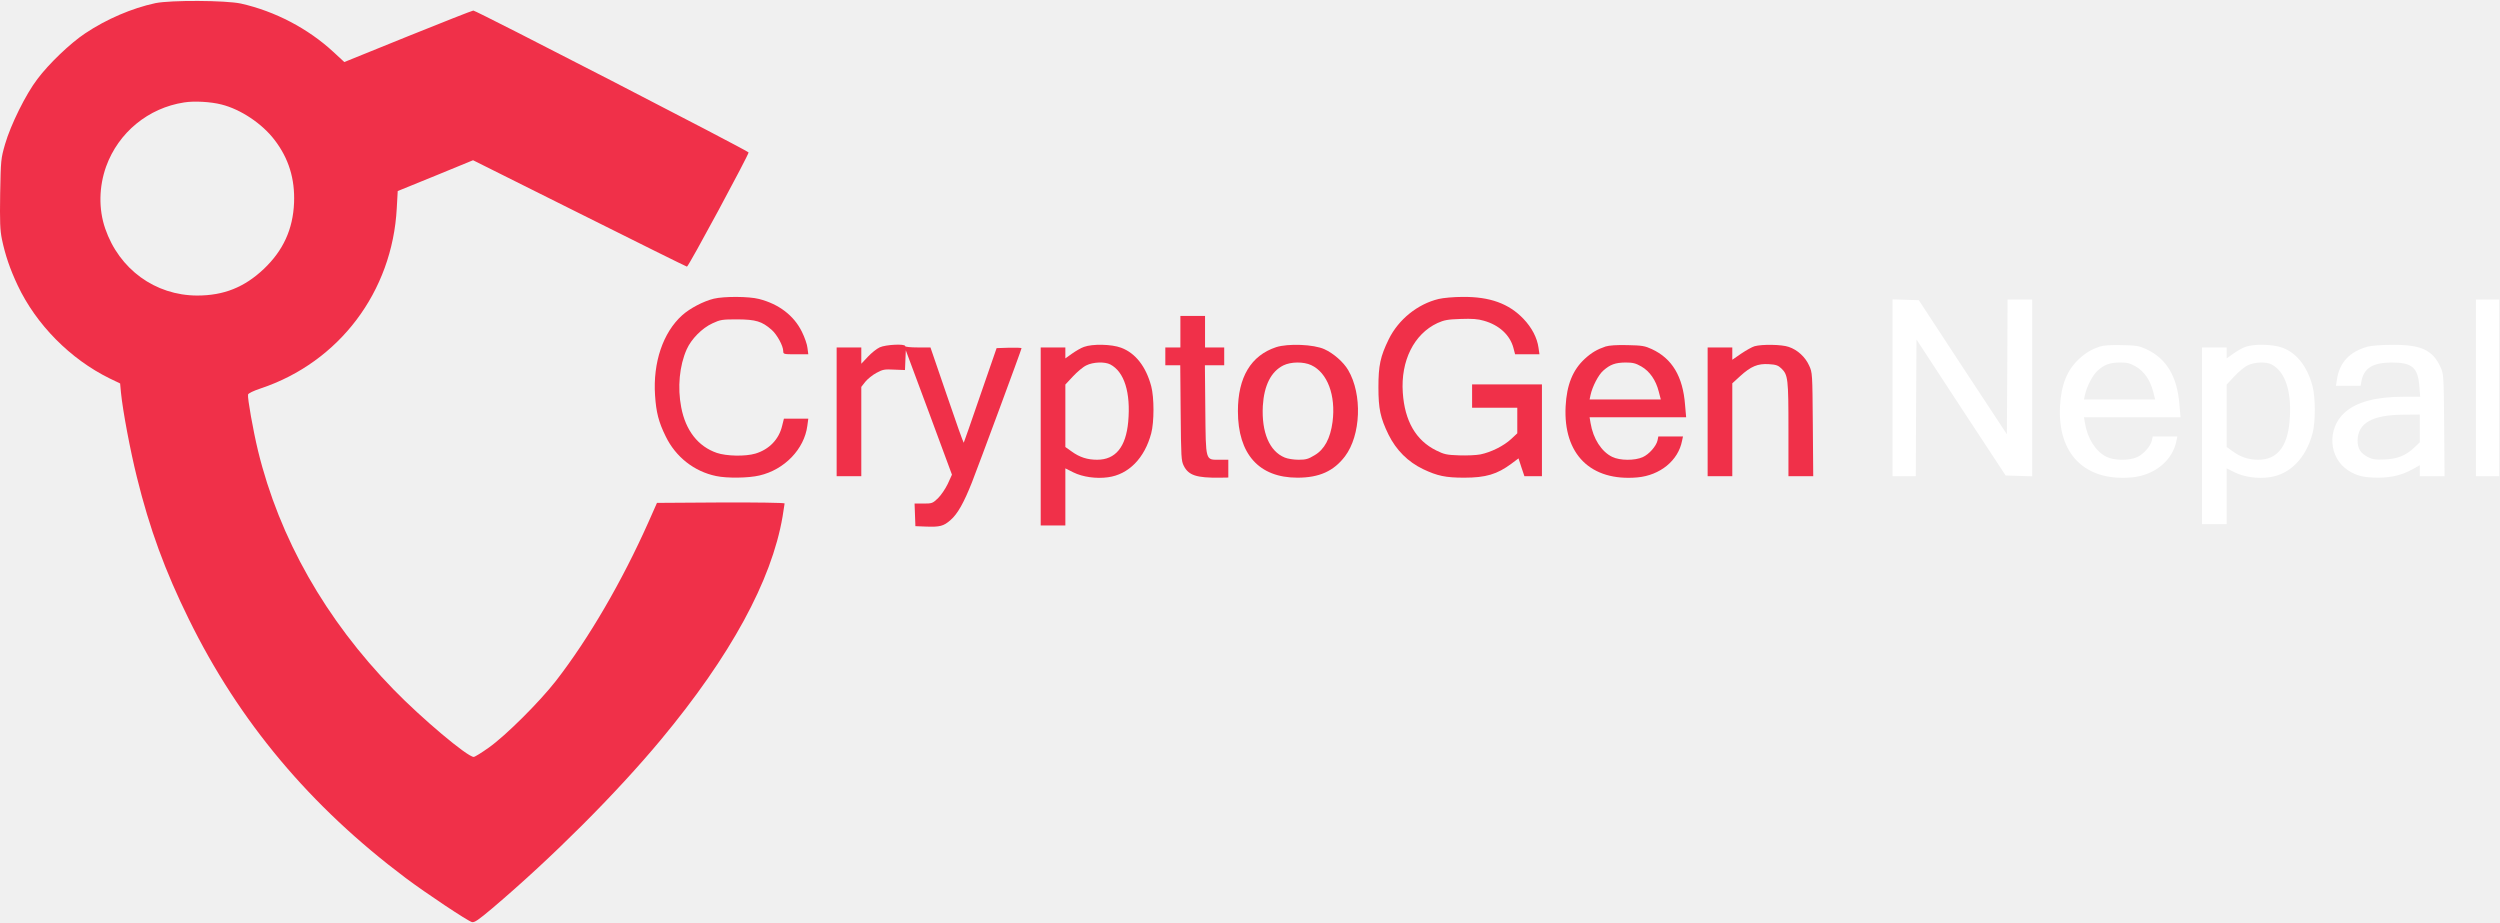
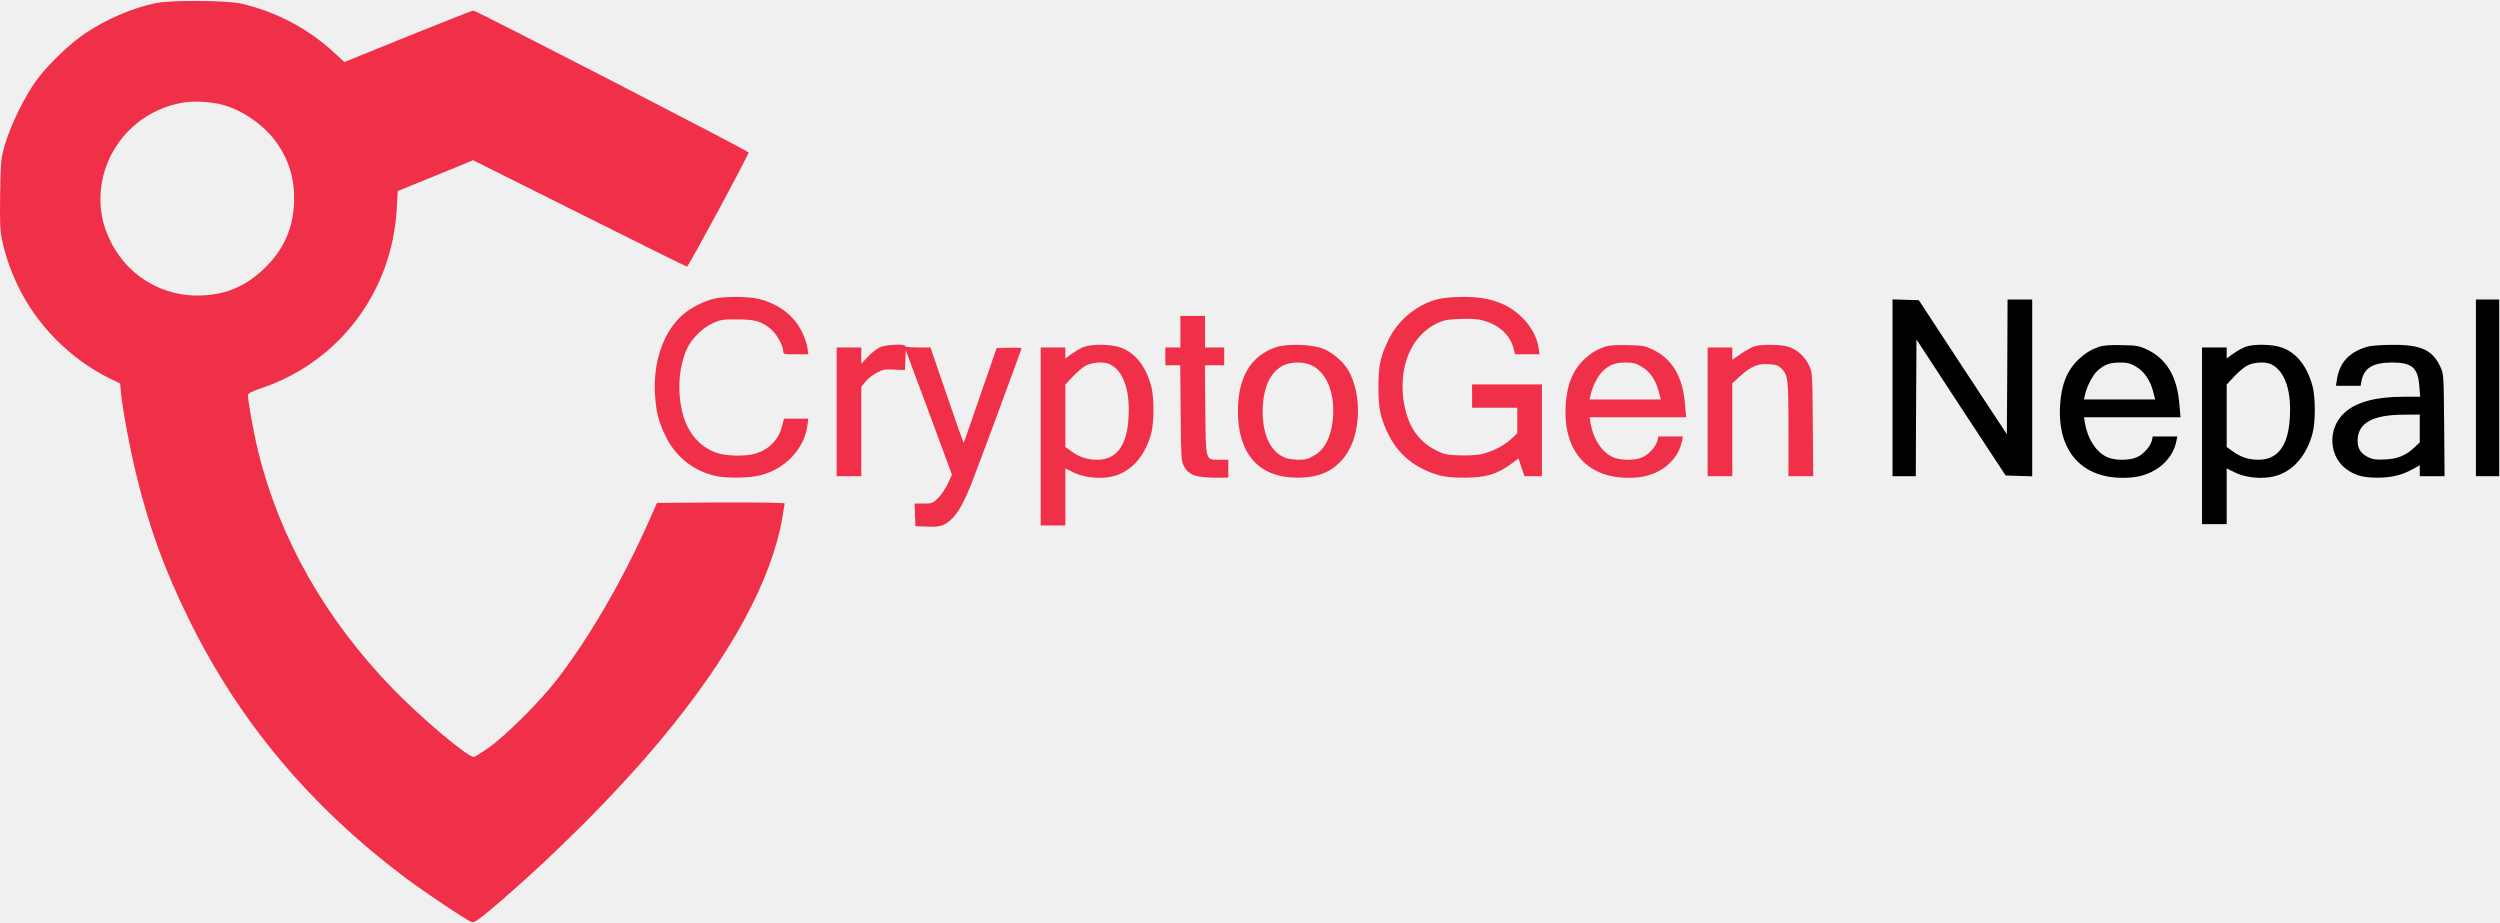
<svg xmlns="http://www.w3.org/2000/svg" width="2434" height="898" viewBox="0 0 2434 898" fill="none">
-   <path d="M2410.56 377.605V463.605H2421.89H2433.23V377.605V291.605H2421.89H2410.56V377.605Z" fill="white" />
-   <path d="M2305.23 337.472C2287.49 342.405 2277.63 352.938 2275.23 369.605L2274.29 375.605H2286.29H2298.29L2299.09 371.205C2301.49 358.272 2310.16 353.072 2328.56 352.938C2348.43 352.938 2354.16 357.872 2355.49 376.272L2356.29 386.272H2340.16C2313.23 386.272 2294.29 391.338 2282.83 401.605C2265.36 417.338 2267.09 445.872 2286.43 458.138C2294.69 463.472 2302.03 465.072 2315.76 465.072C2328.69 464.938 2338.56 462.538 2348.96 456.805L2355.89 452.938V458.272V463.605H2368.03H2380.03L2379.63 413.872C2379.23 365.338 2379.09 364.138 2376.16 357.605C2368.43 340.672 2357.23 335.472 2328.69 335.738C2319.09 335.738 2308.56 336.538 2305.23 337.472ZM2355.89 417.205V430.672L2350.69 435.605C2342.43 443.472 2334.29 446.805 2321.76 447.338C2312.83 447.738 2310.03 447.338 2305.49 445.072C2298.29 441.338 2295.36 436.805 2295.36 429.072C2295.49 411.872 2309.63 403.872 2340.29 403.738L2355.89 403.605V417.205Z" fill="white" />
-   <path d="M2186.03 337.739C2183.23 338.672 2178.03 341.739 2174.43 344.272L2167.89 348.939V343.605V338.272H2155.89H2143.89V424.272V510.272H2155.89H2167.89V483.205V456.005L2175.63 459.872C2184.69 464.405 2198.03 466.272 2209.36 464.672C2229.49 462.005 2245.09 446.005 2251.49 421.872C2254.43 410.805 2254.43 387.072 2251.49 376.005C2246.43 356.939 2236.16 343.739 2222.16 338.539C2212.96 335.072 2194.29 334.672 2186.03 337.739ZM2211.63 354.805C2225.36 362.005 2231.63 382.272 2229.09 410.672C2226.83 435.339 2216.69 447.605 2198.83 447.605C2189.36 447.605 2181.76 445.205 2173.89 439.472L2167.89 435.205V404.805V374.405L2175.23 366.539C2179.36 362.139 2185.09 357.205 2188.29 355.739C2194.83 352.405 2206.29 352.005 2211.63 354.805Z" fill="white" />
-   <path d="M2044.56 337.339C2036.29 340.139 2030.83 343.339 2024.29 349.339C2012.56 360.139 2006.69 374.672 2005.63 395.605C2003.23 442.272 2030.03 468.805 2075.49 464.805C2097.63 462.805 2115.36 448.272 2118.96 429.205L2119.89 424.939H2107.89H2095.89L2095.09 428.805C2093.89 434.272 2086.96 442.272 2080.69 445.072C2072.96 448.539 2058.56 448.539 2050.96 444.805C2040.56 439.739 2032.43 427.205 2029.89 411.872L2028.96 406.272H2075.89H2122.96L2121.89 394.005C2119.76 366.539 2109.36 349.072 2089.49 339.872C2082.83 336.805 2080.03 336.272 2065.89 336.005C2055.36 335.739 2048.03 336.272 2044.56 337.339ZM2079.36 356.805C2087.49 361.472 2093.49 370.139 2096.29 381.205L2098.29 388.939H2063.63H2028.96L2029.89 384.539C2031.63 376.405 2037.63 364.805 2042.29 360.805C2049.09 354.805 2054.03 353.072 2063.89 352.939C2071.09 352.939 2073.76 353.605 2079.36 356.805Z" fill="white" />
-   <path d="M1842.56 377.605V463.605H1853.89H1865.23L1865.49 397.072L1865.89 330.539L1909.23 396.805L1952.69 462.939L1965.63 463.339L1978.56 463.739V377.605V291.605H1966.56H1954.56L1954.29 357.205L1953.89 422.805L1910.96 357.605L1868.16 292.272L1855.36 291.872L1842.56 291.472V377.605Z" fill="white" />
+   <path d="M2410.56 377.605V463.605H2421.89H2433.23V377.605V291.605H2421.89H2410.56V377.605Z" fill="black" />
+   <path d="M2305.23 337.472C2287.49 342.405 2277.63 352.938 2275.23 369.605L2274.29 375.605H2286.29H2298.29L2299.09 371.205C2301.49 358.272 2310.16 353.072 2328.56 352.938C2348.43 352.938 2354.16 357.872 2355.49 376.272L2356.29 386.272H2340.16C2313.23 386.272 2294.29 391.338 2282.83 401.605C2265.36 417.338 2267.09 445.872 2286.43 458.138C2294.69 463.472 2302.03 465.072 2315.76 465.072C2328.69 464.938 2338.56 462.538 2348.96 456.805L2355.89 452.938V458.272V463.605H2368.03H2380.03L2379.63 413.872C2379.23 365.338 2379.09 364.138 2376.16 357.605C2368.43 340.672 2357.23 335.472 2328.69 335.738C2319.09 335.738 2308.56 336.538 2305.23 337.472ZM2355.89 417.205V430.672L2350.69 435.605C2342.43 443.472 2334.29 446.805 2321.76 447.338C2312.83 447.738 2310.03 447.338 2305.49 445.072C2298.29 441.338 2295.36 436.805 2295.36 429.072C2295.49 411.872 2309.63 403.872 2340.29 403.738L2355.89 403.605V417.205Z" fill="black" />
+   <path d="M2186.03 337.739C2183.23 338.672 2178.03 341.739 2174.43 344.272L2167.89 348.939V343.605V338.272H2155.89H2143.89V424.272V510.272H2155.89H2167.89V483.205V456.005L2175.63 459.872C2184.69 464.405 2198.03 466.272 2209.36 464.672C2229.49 462.005 2245.09 446.005 2251.49 421.872C2254.43 410.805 2254.43 387.072 2251.49 376.005C2246.43 356.939 2236.16 343.739 2222.16 338.539C2212.96 335.072 2194.29 334.672 2186.03 337.739ZM2211.63 354.805C2225.36 362.005 2231.63 382.272 2229.09 410.672C2226.83 435.339 2216.69 447.605 2198.83 447.605C2189.36 447.605 2181.76 445.205 2173.89 439.472L2167.89 435.205V404.805V374.405L2175.23 366.539C2179.36 362.139 2185.09 357.205 2188.29 355.739C2194.83 352.405 2206.29 352.005 2211.63 354.805Z" fill="black" />
+   <path d="M2044.56 337.339C2036.29 340.139 2030.83 343.339 2024.29 349.339C2012.56 360.139 2006.69 374.672 2005.63 395.605C2003.23 442.272 2030.03 468.805 2075.49 464.805C2097.63 462.805 2115.36 448.272 2118.96 429.205L2119.89 424.939H2107.89H2095.89L2095.09 428.805C2093.89 434.272 2086.96 442.272 2080.69 445.072C2072.96 448.539 2058.56 448.539 2050.96 444.805C2040.56 439.739 2032.43 427.205 2029.89 411.872L2028.96 406.272H2075.89H2122.96L2121.89 394.005C2119.76 366.539 2109.36 349.072 2089.49 339.872C2082.83 336.805 2080.03 336.272 2065.89 336.005C2055.36 335.739 2048.03 336.272 2044.56 337.339ZM2079.36 356.805C2087.49 361.472 2093.49 370.139 2096.29 381.205L2098.29 388.939H2063.63H2028.96L2029.89 384.539C2031.63 376.405 2037.63 364.805 2042.29 360.805C2049.09 354.805 2054.03 353.072 2063.89 352.939C2071.09 352.939 2073.76 353.605 2079.36 356.805Z" fill="black" />
+   <path d="M1842.56 377.605V463.605H1853.89H1865.23L1865.49 397.072L1865.89 330.539L1909.23 396.805L1952.69 462.939L1965.63 463.339L1978.56 463.739V377.605V291.605H1966.56H1954.56L1954.29 357.205L1953.89 422.805L1910.96 357.605L1868.16 292.272L1855.36 291.872L1842.56 291.472V377.605Z" fill="black" />
  <path d="M1708.29 337.073C1705.89 337.739 1700.03 341.073 1695.23 344.273L1686.56 350.273V344.273V338.273H1674.56H1662.56V400.939V463.606H1674.56H1686.56V418.406V373.206L1694.29 366.139C1704.69 356.673 1711.36 353.873 1722.03 354.539C1729.09 354.939 1731.23 355.739 1734.29 358.673C1740.83 364.939 1741.23 368.806 1741.23 418.139V463.606H1753.23H1765.36L1764.96 413.206C1764.56 363.473 1764.56 362.806 1761.36 355.873C1757.63 347.606 1750.03 340.539 1741.49 337.739C1734.83 335.339 1715.36 335.073 1708.29 337.073Z" fill="#F03049" />
  <path d="M1563.23 337.339C1554.96 340.139 1549.49 343.339 1542.96 349.339C1531.23 360.139 1525.36 374.672 1524.29 395.606C1521.89 442.272 1548.69 468.806 1594.16 464.806C1616.29 462.806 1634.03 448.272 1637.63 429.206L1638.56 424.939H1626.56H1614.56L1613.76 428.806C1612.56 434.272 1605.63 442.272 1599.36 445.072C1591.63 448.539 1577.23 448.539 1569.63 444.806C1559.23 439.739 1551.09 427.206 1548.56 411.872L1547.63 406.272H1594.56H1641.63L1640.56 394.006C1638.43 366.539 1628.03 349.072 1608.16 339.872C1601.49 336.806 1598.69 336.272 1584.56 336.006C1574.03 335.739 1566.69 336.272 1563.23 337.339ZM1598.03 356.806C1606.16 361.472 1612.16 370.139 1614.96 381.206L1616.96 388.939H1582.29H1547.63L1548.56 384.539C1550.29 376.406 1556.29 364.806 1560.96 360.806C1567.76 354.806 1572.69 353.072 1582.56 352.939C1589.76 352.939 1592.43 353.606 1598.03 356.806Z" fill="#F03049" />
  <path d="M1400.69 291.072C1380.16 296.006 1361.49 311.072 1352.03 330.406C1343.89 347.072 1342.03 355.872 1342.03 376.939C1342.03 398.006 1343.89 406.806 1351.89 423.206C1359.36 438.272 1370.83 449.739 1385.63 456.806C1399.36 463.339 1407.49 465.072 1425.49 465.072C1446.69 465.072 1457.63 461.739 1471.49 451.472L1478.43 446.272L1481.23 454.939L1484.16 463.606H1492.69H1501.23V418.939V374.272H1467.23H1433.23V385.606V396.939H1455.23H1477.23V409.472V421.872L1471.23 427.472C1464.03 434.139 1451.76 440.272 1441.36 442.406C1437.36 443.206 1428.03 443.606 1420.56 443.339C1408.56 442.939 1406.03 442.406 1398.29 438.539C1378.56 428.806 1367.63 410.006 1365.76 382.272C1363.63 351.206 1376.69 325.206 1399.49 314.539C1406.03 311.606 1409.49 310.939 1422.03 310.539C1433.23 310.139 1438.96 310.539 1444.69 312.272C1459.49 316.406 1470.16 326.139 1473.49 338.806L1475.09 344.939H1486.96H1498.83L1497.89 338.539C1496.56 328.806 1491.36 318.939 1483.23 310.406C1469.09 295.606 1450.56 288.806 1424.03 289.072C1415.49 289.072 1405.09 290.006 1400.69 291.072Z" fill="#F03049" />
  <path d="M1242.43 338.006C1217.89 346.139 1205.23 367.339 1205.23 400.272C1205.23 442.139 1225.76 465.072 1263.23 465.072C1284.43 465.072 1298.56 458.672 1309.49 444.272C1324.96 423.739 1326.56 384.006 1312.56 360.272C1308.03 352.539 1298.29 344.006 1289.49 340.006C1279.09 335.206 1254.03 334.272 1242.43 338.006ZM1276.56 355.472C1292.43 362.806 1300.69 384.939 1297.36 410.806C1295.23 426.806 1289.49 437.606 1279.89 443.206C1273.76 446.939 1271.36 447.606 1264.29 447.606C1259.63 447.606 1253.63 446.672 1250.83 445.472C1235.89 439.339 1228.16 420.939 1229.49 395.206C1230.69 375.206 1237.49 361.739 1249.49 355.739C1256.83 352.139 1269.09 352.006 1276.56 355.472Z" fill="#F03049" />
  <path d="M1149.23 322.939V338.272H1141.89H1134.56V346.939V355.605H1141.89H1149.09L1149.49 401.872C1149.89 445.206 1150.03 448.672 1152.56 453.606C1157.23 462.806 1164.96 465.339 1187.63 465.072L1195.89 464.939V456.272V447.606H1187.49C1173.36 447.606 1174.03 449.739 1173.49 398.806L1173.09 355.605H1182.56H1191.89V346.939V338.272H1182.56H1173.23V322.939V307.605H1161.23H1149.23V322.939Z" fill="#F03049" />
  <path d="M1055.36 337.739C1052.56 338.673 1047.36 341.739 1043.76 344.273L1037.23 348.939V343.606V338.273H1025.23H1013.23V424.939V511.606H1025.23H1037.23V483.873V456.006L1044.96 459.873C1054.03 464.406 1067.36 466.273 1078.69 464.673C1098.83 462.006 1114.43 446.006 1120.83 421.873C1123.76 410.806 1123.76 387.073 1120.83 376.006C1115.76 356.939 1105.49 343.739 1091.49 338.539C1082.29 335.073 1063.63 334.673 1055.36 337.739ZM1080.96 354.806C1094.69 362.006 1100.96 382.273 1098.43 410.673C1096.16 435.339 1086.03 447.606 1068.16 447.606C1058.69 447.606 1051.09 445.206 1043.23 439.473L1037.23 435.206V404.806V374.406L1044.56 366.539C1048.69 362.139 1054.43 357.206 1057.63 355.739C1064.16 352.406 1075.63 352.006 1080.96 354.806Z" fill="#F03049" />
  <path d="M856.561 338.139C853.627 339.472 848.427 343.606 844.961 347.339L838.561 354.139V346.272V338.272H826.561H814.561V400.939V463.606H826.561H838.561V420.139V376.672L842.427 371.739C844.561 369.072 849.494 365.072 853.227 363.072C859.361 359.739 861.094 359.339 870.561 359.872L881.094 360.272L881.494 350.672L881.894 341.072L904.427 401.606L926.827 462.139L922.694 471.206C920.294 476.139 916.027 482.406 913.094 485.206C908.027 490.006 907.361 490.272 899.094 490.272H890.427L890.827 501.206L891.227 512.272L901.227 512.672C915.094 513.206 918.694 512.272 925.494 506.272C932.294 500.406 938.427 489.472 946.294 469.606C953.094 452.272 994.561 340.272 994.561 339.072C994.561 338.539 989.094 338.406 982.427 338.539L970.294 338.939L954.427 384.806C945.761 410.006 938.561 430.806 938.294 431.072C938.027 431.339 930.561 410.539 921.894 384.939L905.894 338.272H893.627C886.294 338.272 881.227 337.739 881.227 336.939C881.227 334.539 862.427 335.472 856.561 338.139Z" fill="#F03049" />
  <path d="M694.961 290.806C684.694 293.339 671.761 300.139 664.161 306.939C645.494 323.739 635.627 352.939 637.761 384.939C638.827 401.339 641.227 410.939 648.161 424.939C657.894 444.939 675.894 459.072 697.227 463.472C707.627 465.739 728.827 465.472 739.361 462.939C763.761 457.339 783.094 437.206 786.027 414.539L786.961 407.606H775.094H763.227L761.494 414.539C758.427 427.739 748.827 437.606 735.494 441.606C725.627 444.539 707.361 444.139 697.894 440.939C679.627 434.672 667.494 419.072 663.227 396.539C659.494 377.206 661.494 356.006 668.561 340.139C673.094 330.006 683.494 319.472 693.627 314.806C701.361 311.206 703.094 310.939 717.894 310.939C735.894 311.072 741.761 312.806 751.227 321.072C756.561 325.739 762.561 336.806 762.561 341.872C762.561 344.806 762.961 344.939 774.694 344.939H786.961L786.161 338.806C785.894 335.472 783.361 328.272 780.694 322.939C772.961 307.206 758.294 296.006 738.961 291.072C729.227 288.539 705.094 288.406 694.961 290.806Z" fill="#F03049" />
  <path d="M151.227 3.072C128.427 8.005 103.76 18.539 82.827 32.539C68.561 42.005 47.627 62.005 36.427 76.939C25.094 91.739 10.427 121.472 4.96 140.272C0.827 154.672 0.827 155.472 0.16 188.405C-0.24 216.272 0.027 223.872 1.894 233.072C5.094 248.272 9.627 261.739 17.227 277.872C35.227 316.005 68.427 349.605 106.694 368.405L116.96 373.339L117.76 382.139C119.627 400.539 126.827 438.672 133.227 464.405C145.627 514.805 160.694 555.872 183.894 602.939C232.827 702.539 301.894 784.939 394.96 854.805C414.694 869.605 455.494 896.805 459.494 897.739C461.894 898.405 465.894 895.605 479.494 884.139C537.627 834.805 600.16 772.272 643.494 720.139C711.227 638.672 751.227 565.339 761.894 503.072C762.96 496.539 763.894 490.672 763.894 490.139C763.894 489.472 736.827 489.072 701.76 489.205L639.627 489.605L631.36 508.272C605.627 566.005 573.36 621.472 541.227 662.939C525.094 683.605 492.294 716.272 475.894 727.872C468.96 732.805 462.294 736.939 461.227 736.939C455.094 736.939 410.56 699.472 382.96 671.072C316.96 603.205 272.027 524.139 251.227 438.939C246.427 419.072 240.827 387.472 241.494 384.139C241.76 382.939 246.694 380.539 253.894 378.139C330.16 352.672 382.027 284.005 386.294 202.672L387.227 186.005L423.894 171.072L460.56 156.005L564.16 207.739C621.227 236.272 668.294 259.605 668.827 259.605C670.427 259.472 729.36 150.005 728.827 148.405C728.16 146.672 463.627 10.272 460.827 10.272C459.894 10.272 431.094 21.605 397.094 35.339L335.227 60.405L324.56 50.539C299.894 27.739 267.76 10.939 234.56 3.472C219.76 0.272 166.16 0.005 151.227 3.072ZM215.627 101.739C234.294 106.405 255.094 120.272 267.227 136.139C281.094 154.139 287.227 174.139 286.294 197.472C285.227 223.205 275.76 243.872 256.827 261.872C237.894 279.739 217.894 287.739 191.894 287.739C151.094 287.605 116.027 262.139 102.427 222.539C95.894 203.605 96.294 181.739 103.36 162.005C115.36 128.939 144.427 105.072 179.227 99.739C188.96 98.139 205.36 99.072 215.627 101.739Z" fill="#F03049" />
</svg>
